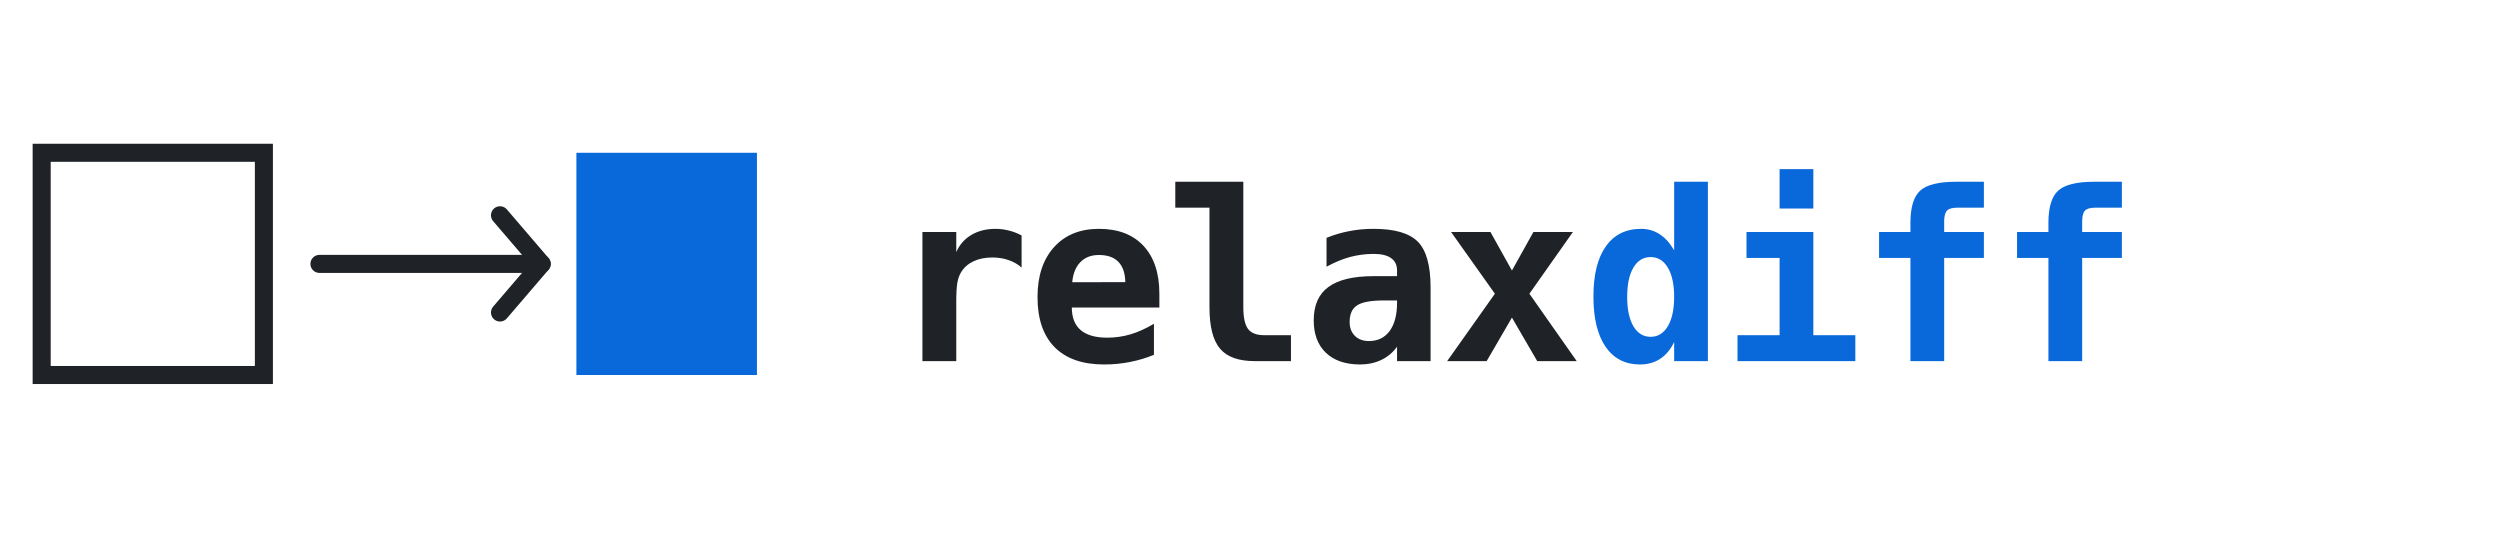
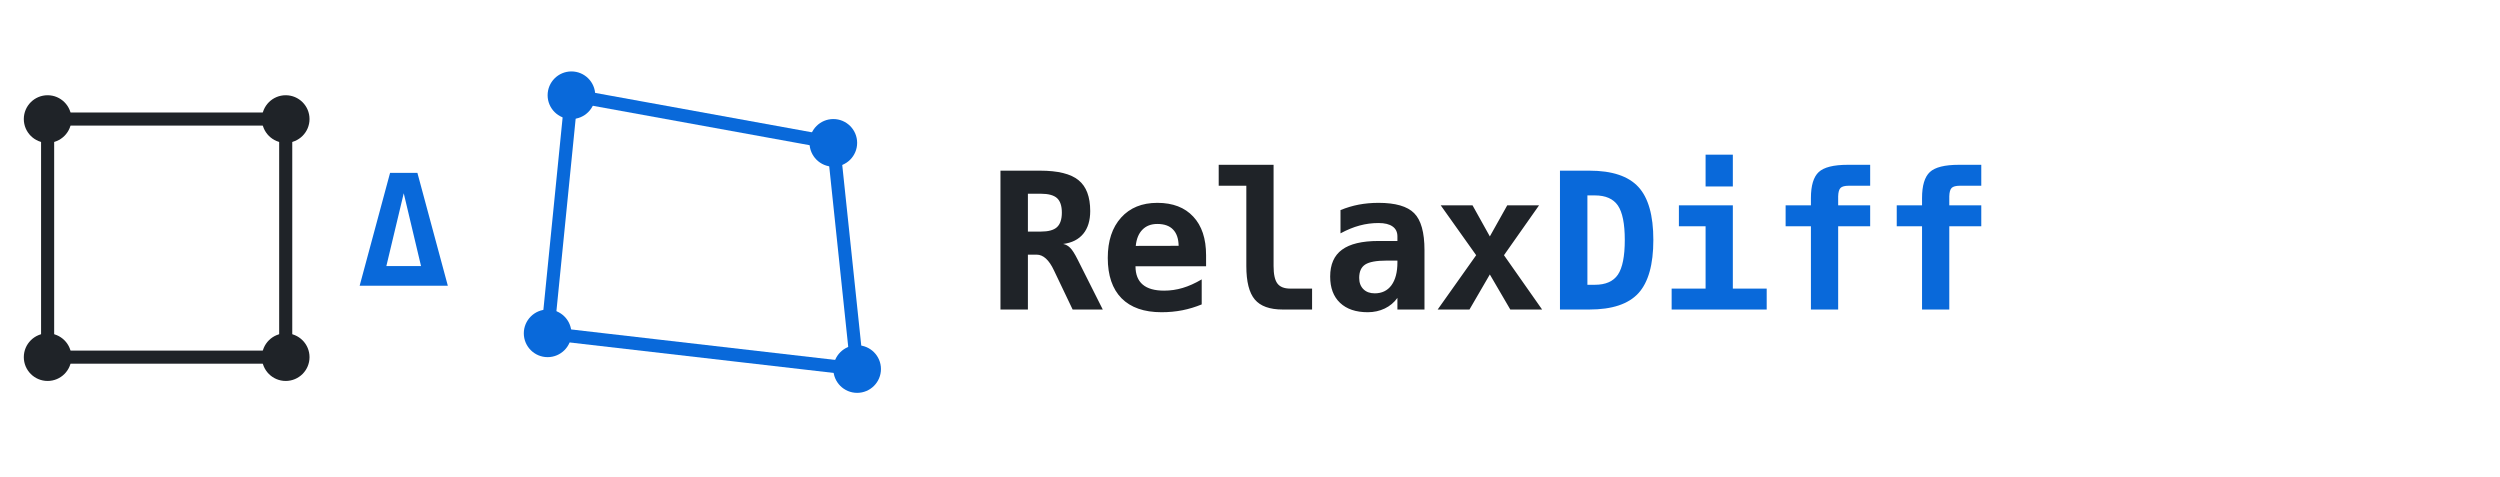
- <svg xmlns="http://www.w3.org/2000/svg" viewBox="0 0 360 80" width="360" height="80" role="img" aria-label="relaxdiff">
-   <g stroke="#1f2328" stroke-width="2.6" fill="none">
-     <rect x="6" y="22" width="32" height="32" />
-     <path d="M 46 38 L 78 38" stroke-linecap="round" />
-     <path d="M 72 31 L 78 38 L 72 45" stroke-linecap="round" stroke-linejoin="round" />
+ <svg xmlns="http://www.w3.org/2000/svg" viewBox="0 0 420 80" width="420" height="80" role="img" aria-label="RelaxDiff">
+   <g stroke="#1f2328" stroke-width="2.2" fill="none">
+     <rect x="8" y="20" width="40" height="40" />
  </g>
-   <rect x="83" y="22" width="26" height="32" fill="#0969da" />
-   <text x="128" y="52" font-family="ui-monospace, 'SF Mono', Menlo, monospace" font-size="34" font-weight="700" fill="#1f2328" letter-spacing="-0.6">
-     relax<tspan fill="#0969da">diff</tspan>
+   <g fill="#1f2328">
+     <circle cx="8" cy="20" r="4" />
+     <circle cx="48" cy="20" r="4" />
+     <circle cx="8" cy="60" r="4" />
+     <circle cx="48" cy="60" r="4" />
+   </g>
+   <text x="60" y="48" font-family="ui-monospace, 'SF Mono', Menlo, monospace" font-size="26" font-weight="700" fill="#0969da">Δ</text>
+   <g stroke="#0969da" stroke-width="2.2" fill="none">
+     <path d="M 96 16 L 140 24 L 144 62 L 92 56 Z" />
+   </g>
+   <g fill="#0969da">
+     <circle cx="96" cy="16" r="4" />
+     <circle cx="140" cy="24" r="4" />
+     <circle cx="92" cy="56" r="4" />
+     <circle cx="144" cy="62" r="4" />
+   </g>
+   <text x="166" y="52" font-family="ui-monospace, 'SF Mono', Menlo, monospace" font-size="32" font-weight="700" fill="#1f2328" letter-spacing="-0.6">
+     Relax<tspan fill="#0969da">Diff</tspan>
  </text>
</svg>
